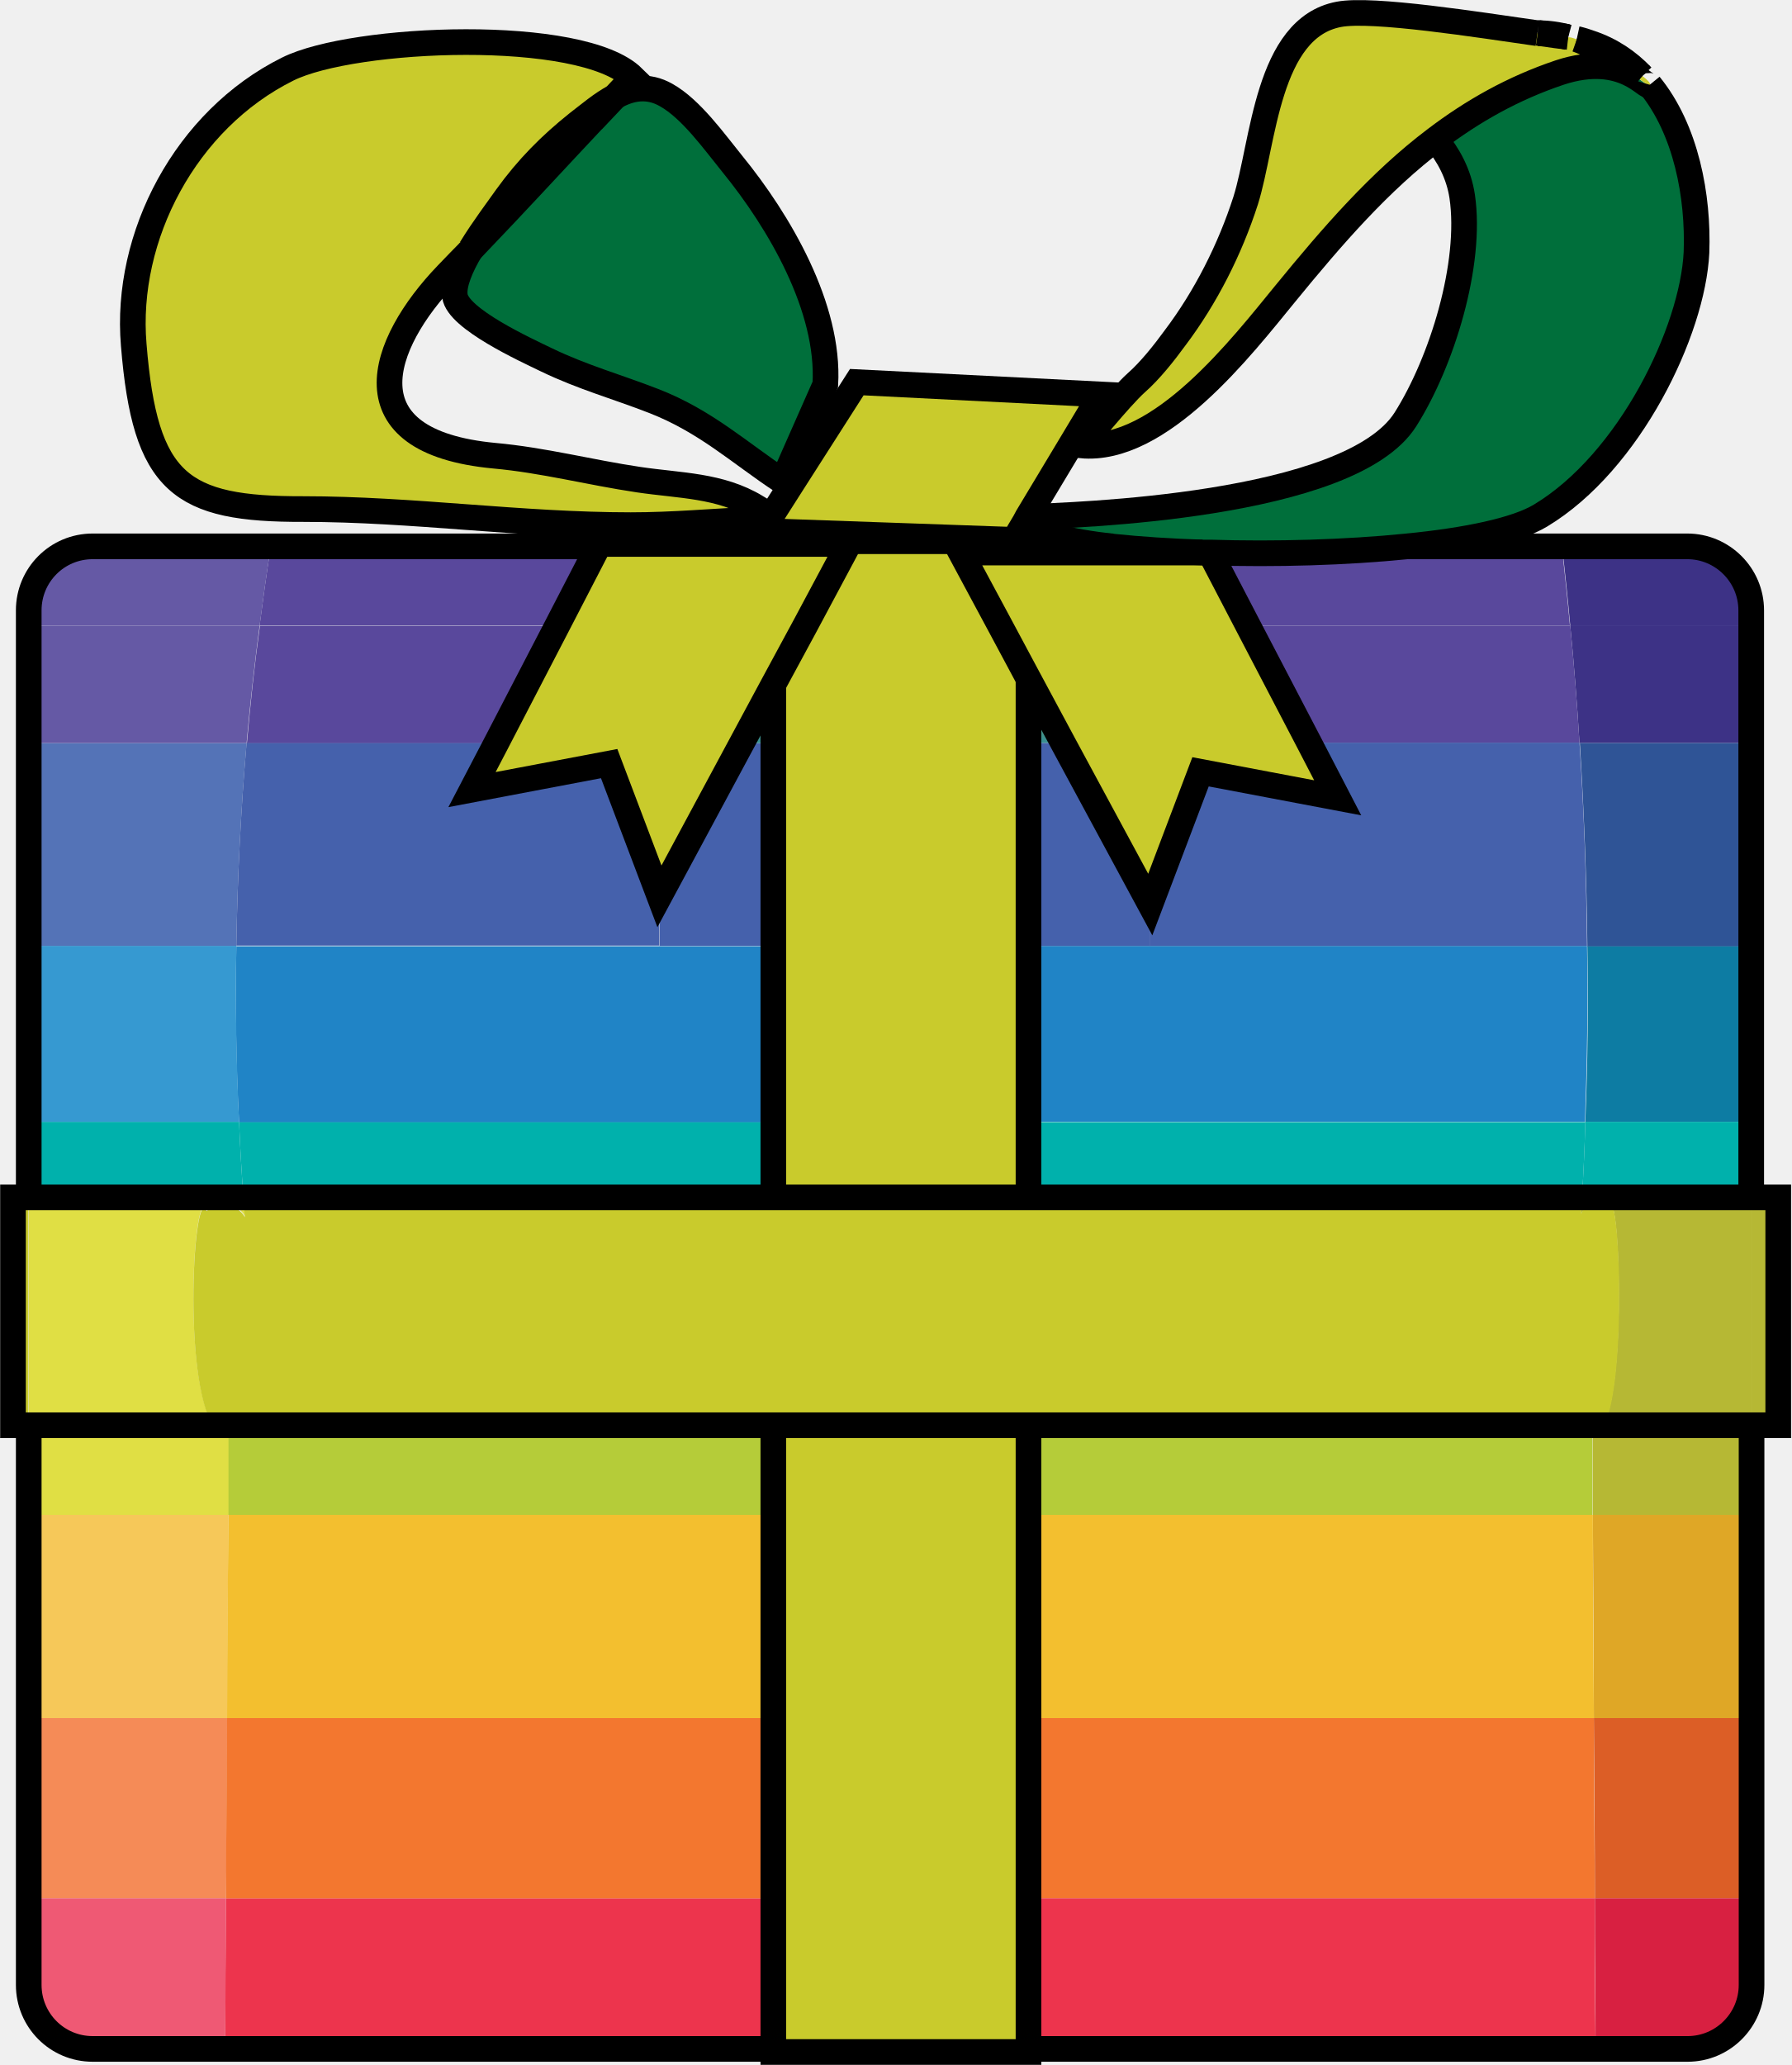
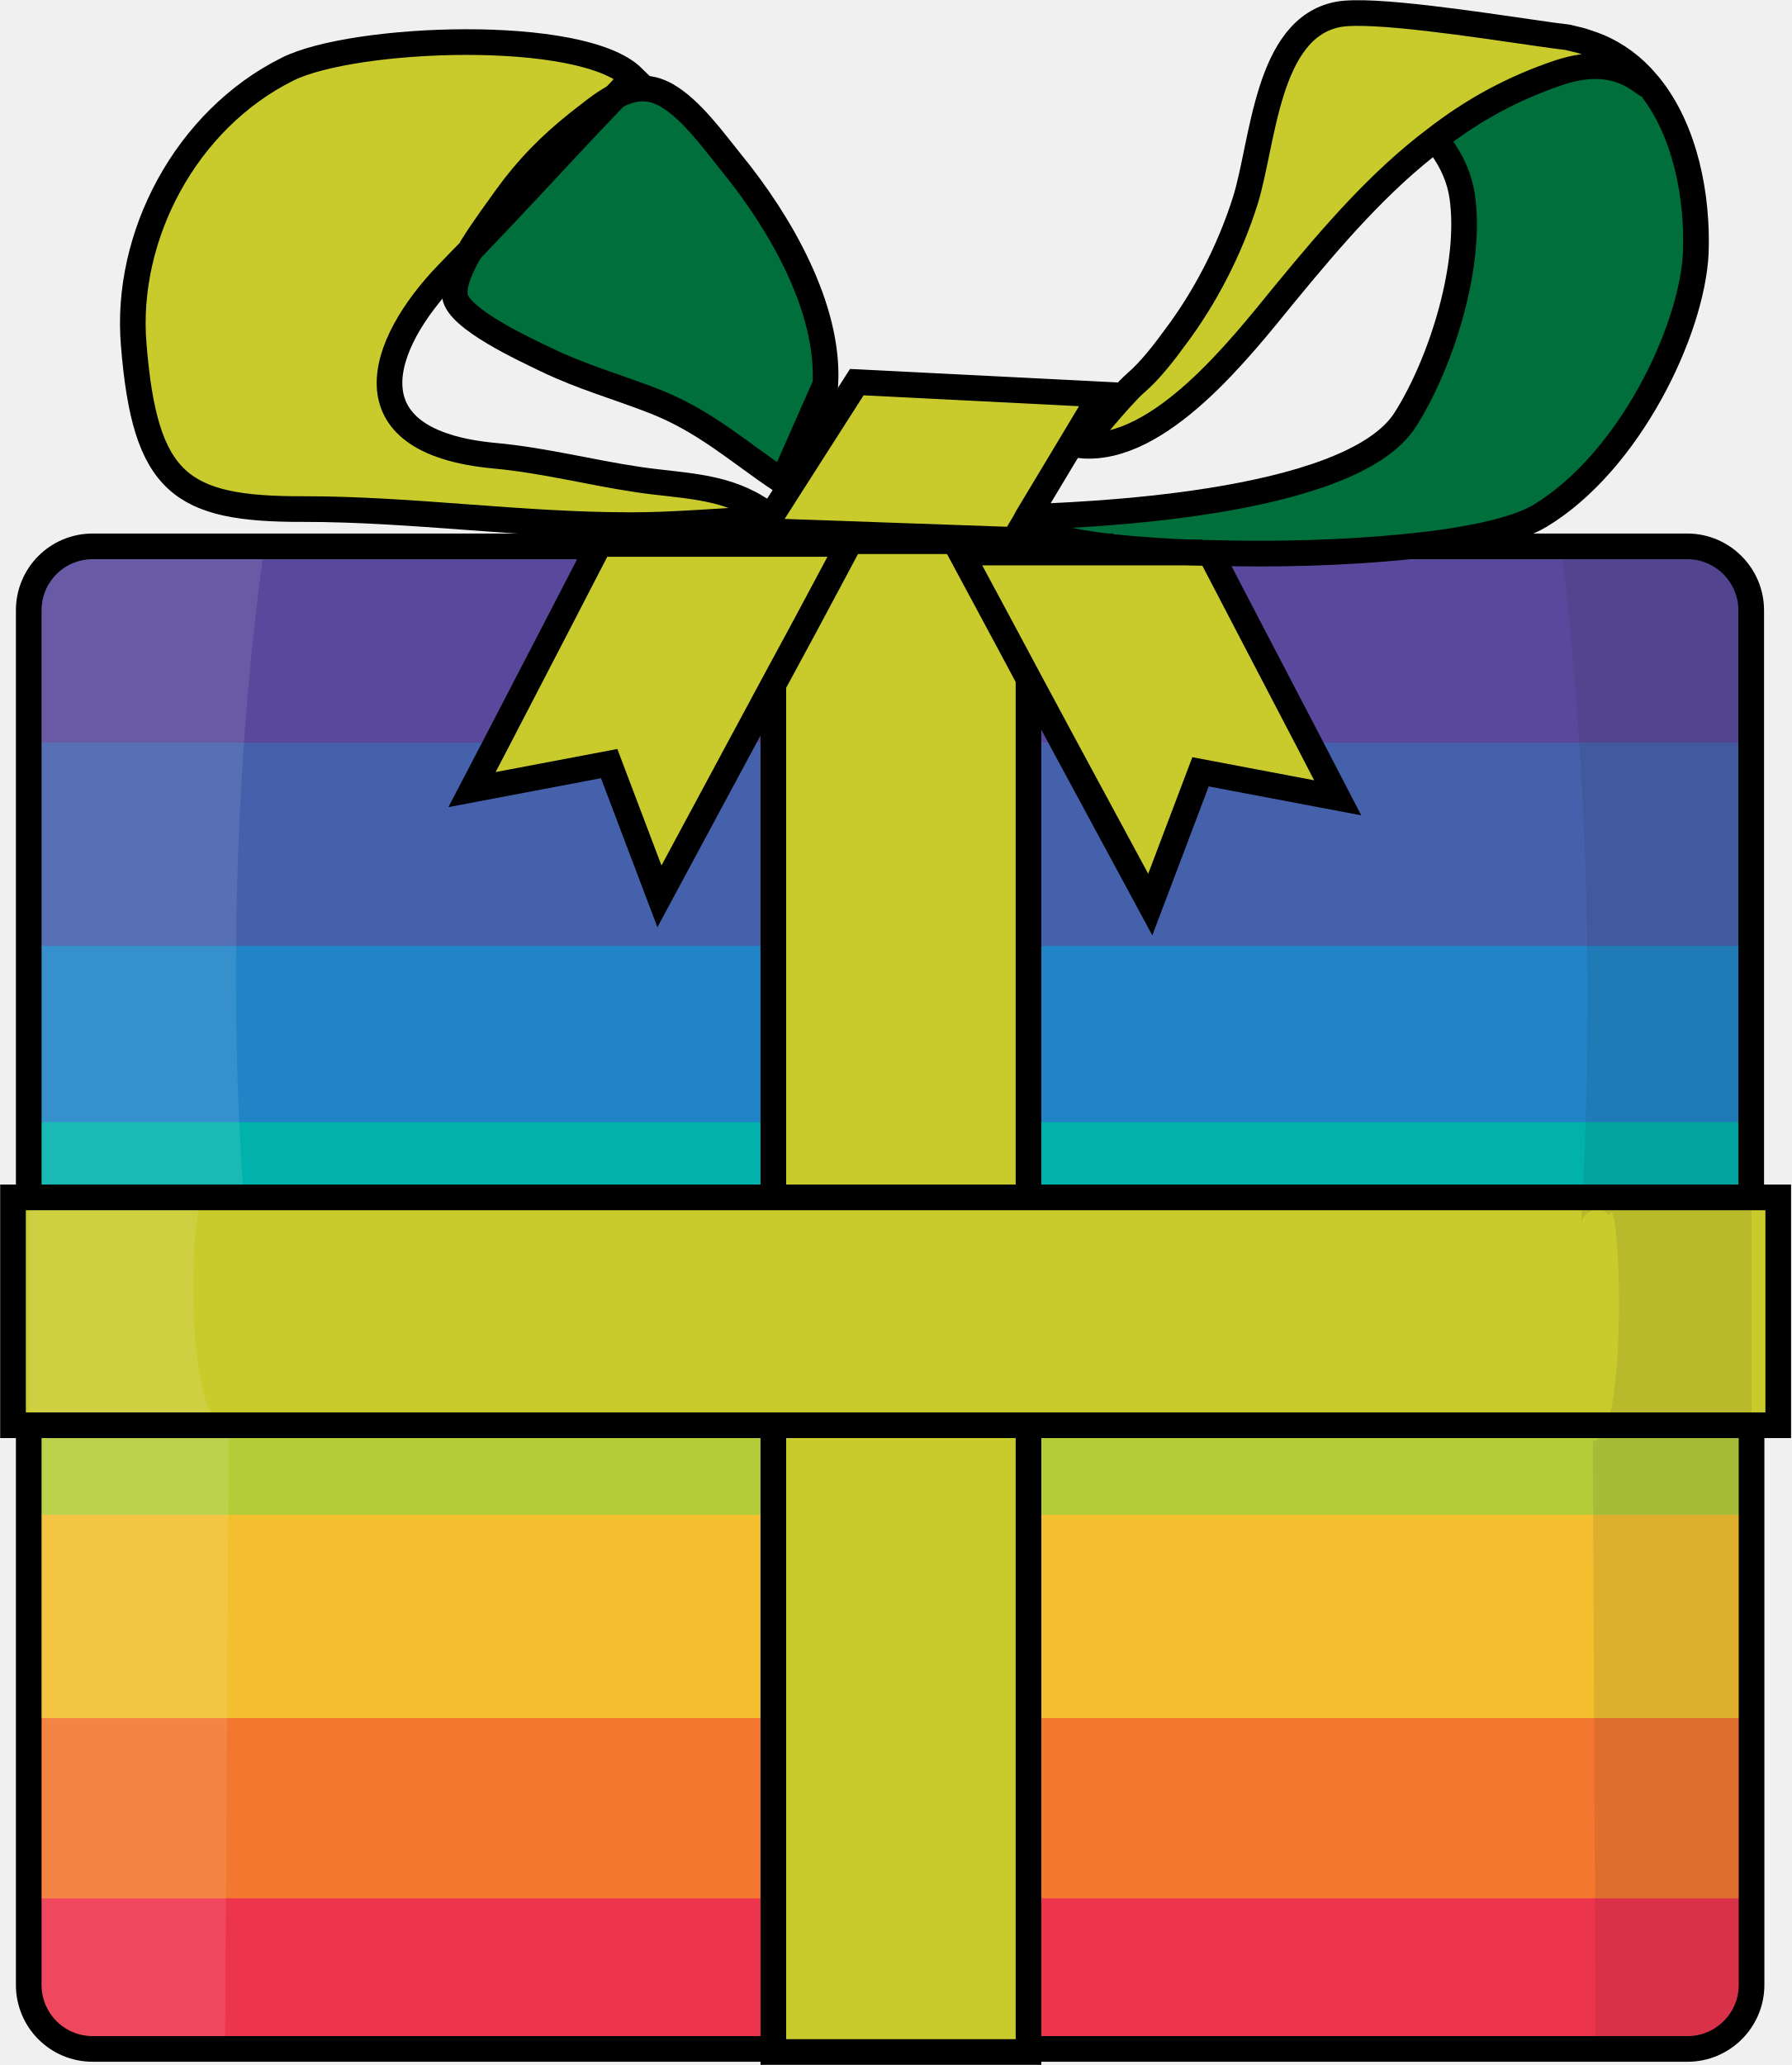
- <svg xmlns="http://www.w3.org/2000/svg" xmlns:xlink="http://www.w3.org/1999/xlink" id="a" width="52.37" height="60.36" viewBox="0 0 52.37 60.36">
+ <svg xmlns="http://www.w3.org/2000/svg" id="Layer_1" width="52.37" height="60.36" viewBox="0 0 52.37 60.36">
  <defs>
-     <style>.e{fill:none;stroke:#000;stroke-width:.75px;}.f{fill:#f58b57;}.f,.g,.h,.i,.j,.k,.l,.m,.n,.o,.p,.q,.r,.s,.t,.u,.v,.w,.x,.y,.z,.aa,.ab,.ac,.ad,.ae,.af{stroke-width:0px;}.g{fill:#5473b7;}.h{fill:#4561ac;}.i{fill:#59489c;}.j{fill:#3699d1;}.k{fill:#3d3286;}.l{fill:#2f5496;}.m{fill:#0d7ca3;}.n{fill:#2084c6;}.o{fill:#c9cb2c;}.p{fill:#e0df44;}.q{fill:#dfa726;}.r{fill:#d82041;}.s{fill:#dc5e26;}.t{fill:#b5cc39;}.u{fill:#b6b834;}.v{fill:#6559a5;}.w{fill:#ef5974;}.x{fill:#f3772f;}.y{fill:#f3bf2f;}.z{fill:#ed344d;}.aa{fill:#f6c859;}.ab{fill:#00b1ac;}.ac{fill:#006f3b;}.ad{fill:url(#b);}.ae{fill:url(#c);}.af{fill:url(#d);}</style>
-     <linearGradient id="b" x1="22.15" y1="45.9" x2="22.15" y2="17.38" gradientUnits="userSpaceOnUse">
+     <style>.cls-1{fill:url(#linear-gradient);}.cls-1,.cls-2,.cls-3,.cls-4,.cls-5,.cls-6,.cls-7,.cls-8,.cls-9,.cls-10,.cls-11,.cls-12,.cls-13{stroke-width:0px;}.cls-2{fill:#231f20;}.cls-2,.cls-3{opacity:.1;}.cls-3{fill:#fff;}.cls-14{fill:none;stroke:#000;stroke-width:.75px;}.cls-4{fill:#4561ac;}.cls-5{fill:#59489c;}.cls-6{fill:#2084c6;}.cls-7{fill:#c9cb2c;}.cls-8{fill:#b5cc39;}.cls-9{fill:#f3772f;}.cls-10{fill:#f3bf2f;}.cls-11{fill:#ed344d;}.cls-12{fill:#00b1ac;}.cls-13{fill:#006f3b;}</style>
+     <linearGradient id="linear-gradient" x1="32.62" y1="59.88" x2="32.62" y2="15.97" gradientUnits="userSpaceOnUse">
      <stop offset="0" stop-color="#ec1c24" />
      <stop offset=".01" stop-color="#ed2e23" />
      <stop offset=".04" stop-color="#f05221" />
      <stop offset=".07" stop-color="#f26e1f" />
      <stop offset=".1" stop-color="#f4821e" />
      <stop offset=".13" stop-color="#f58e1e" />
      <stop offset=".16" stop-color="#f6921e" />
      <stop offset=".31" stop-color="#ffc10e" />
      <stop offset=".34" stop-color="#f0c114" />
      <stop offset=".4" stop-color="#c8c224" />
      <stop offset=".48" stop-color="#8bc53f" />
      <stop offset=".63" stop-color="#00adee" />
      <stop offset=".74" stop-color="#0083ca" />
      <stop offset=".81" stop-color="#0071bb" />
      <stop offset=".82" stop-color="#137bad" />
      <stop offset=".87" stop-color="#539c7e" />
      <stop offset=".91" stop-color="#86b75a" />
      <stop offset=".95" stop-color="#aaca3f" />
      <stop offset=".98" stop-color="#c0d52f" />
      <stop offset="1" stop-color="#c9da2a" />
    </linearGradient>
-     <linearGradient id="c" x1="30.58" y1="46.72" x2="30.58" y2="17.24" xlink:href="#b" />
-     <linearGradient id="d" x1="32.62" y1="59.88" x2="32.62" y2="15.97" xlink:href="#b" />
  </defs>
-   <path class="i" d="m7.91,15.97h9.58l-1.2,2.31H7.59c.1-.76.2-1.5.32-2.26v-.06Z" />
-   <path class="ab" d="m7.12,35c-.06-.74-.1-1.47-.13-2.21h15.62v2.21H7.12Z" />
-   <path class="g" d="m1.13,21.72h6.08c-.17,1.98-.27,3.96-.3,5.94H.84v-5.94h.29Z" />
-   <path class="m" d="m51.21,27.65v5.14h-4.86c.07-1.71.09-3.43.06-5.14h4.8Z" />
-   <polygon class="h" points="22.61 21.72 22.61 27.65 19.28 27.65 19.28 26.2 21.69 21.72 22.61 21.72" />
-   <path class="k" d="m46.18,21.72c-.07-1.15-.16-2.3-.27-3.43h5.3v3.43h-5.03Z" />
-   <path class="t" d="m30.07,41.66h16.8c-.09.15-.19.24-.31.23,0,.79,0,1.6,0,2.39h-16.5v-2.62Z" />
-   <rect class="u" x="51.21" y="35" width=".78" height="6.65" />
-   <path class="l" d="m51.21,21.72v5.94h-4.8c-.02-1.99-.1-3.96-.22-5.94h5.03Z" />
-   <path class="ab" d="m.84,35v-2.21h6.15c.03.74.07,1.47.13,2.21H.84Z" />
-   <path class="p" d="m6.24,41.66c.12.2.27.31.46.3,0,.77,0,1.55,0,2.32H.84v-2.62h5.4Z" />
-   <path class="ac" d="m13.3,8.65c-.05-.34.17-.85.47-1.36h0c1.71-1.79,1.71-1.82,4.19-4.46.46-.26.97-.36,1.51-.05.73.41,1.4,1.37,1.93,2.01,1.38,1.69,2.85,4.2,2.72,6.45l-1.25,2.83c-1.27-.84-2.25-1.76-3.77-2.35-1.08-.42-2.07-.69-3.13-1.2-.62-.3-2.6-1.2-2.68-1.87Z" />
-   <path class="q" d="m51.21,50.22h-4.61c0-1.98-.02-3.95-.03-5.94h4.64v5.94Z" />
-   <path class="ac" d="m45.85,1.08c-.18-.02-.49-.06-.89-.12.3,0,.59.04.89.12Z" />
-   <path class="y" d="m46.57,44.28c0,1.99.02,3.96.03,5.94h-16.52v-5.94h16.5Z" />
-   <path class="u" d="m46.87,41.66c.71-1.25.46-7.24.17-6.35-.23-.3-.67-.2-.81.18,0-.16.02-.32.02-.48h4.96v6.65h-4.34Z" />
-   <path class="k" d="m45.91,18.29c-.07-.77-.15-1.55-.24-2.31h3.67c1.03,0,1.87.84,1.87,1.87v.45h-5.3Z" />
-   <path class="p" d="m.84,35h6.28c0,.18.02.37.04.55-.21-.39-.8-.48-1.12-.18-.37-.86-.72,4.89.2,6.29H.84v-6.65Z" />
-   <path class="s" d="m46.63,55.49c0-1.75-.02-3.51-.03-5.27h4.61v5.27h-4.58Z" />
-   <path class="i" d="m46.18,21.72h-7.9l-1.78-3.43h9.41c.11,1.13.2,2.28.27,3.43Z" />
-   <path class="h" d="m6.91,27.65c.03-1.98.13-3.96.3-5.94h7.29l-.71,1.37,4.01-.77,1.47,3.88v1.45H6.91Z" />
-   <path class="n" d="m46.4,27.65c.03,1.71,0,3.43-.06,5.14h-16.27v-5.14h16.33Z" />
-   <path class="ac" d="m41.13,15.97c-1.78.18-3.86.24-5.75.18h0s-.22,0-.22,0c-.95-.03-1.84-.09-2.61-.17h8.58Z" />
-   <path class="t" d="m6.69,41.96c-.18,0-.34-.1-.46-.3h16.38v2.62H6.68c0-.77,0-1.55,0-2.32Z" />
-   <path class="v" d="m.84,21.72v-3.43h6.75c-.15,1.14-.28,2.29-.38,3.43H.84Z" />
-   <path class="f" d="m6.64,50.22c0,1.76-.02,3.52-.03,5.27H.84v-5.27h5.8Z" />
-   <path class="x" d="m46.6,50.22c0,1.76.02,3.52.03,5.27h-16.55v-5.27h16.52Z" />
-   <path class="v" d="m.84,17.84c0-1.03.83-1.87,1.87-1.87h5.2v.06c-.12.76-.22,1.5-.32,2.26H.84v-.45Z" />
-   <polygon class="ad" points="22.61 20.01 22.61 21.72 21.69 21.72 22.61 20.01" />
-   <path class="n" d="m22.61,32.8H6.99c-.09-1.71-.11-3.43-.08-5.14h15.7v5.14Z" />
-   <path class="h" d="m39.11,23.32l-.83-1.61h7.9c.13,1.98.2,3.95.22,5.94h-12.78v-1.21l1.47-3.88,4.01.77Z" />
-   <path class="ac" d="m35.38,16.15h0c-.08,0-.15,0-.22,0h.22Z" />
-   <path class="ac" d="m30.04,15.11c1.28-.05,9.42-.28,11.05-2.85,1.07-1.69,1.95-4.55,1.66-6.52-.1-.66-.4-1.21-.79-1.68,1.08-.82,2.26-1.49,3.63-1.95,1.91-.63,2.58.56,2.64.36,1.07,1.31,1.43,3.26,1.37,4.9-.11,2.29-1.95,6.12-4.56,7.69-.71.43-2.17.73-3.9.9h-8.58c-1.35-.15-2.32-.4-2.6-.71l.09-.15Z" />
-   <polygon class="ae" points="30.07 21.72 30.07 19.84 31.08 21.72 30.07 21.72" />
-   <path class="r" d="m51.21,55.49v2.53c0,1.03-.84,1.87-1.87,1.87h-2.69c0-1.46-.02-2.93-.02-4.4h4.58Z" />
-   <path class="z" d="m6.58,59.89c0-1.46.02-2.93.03-4.4h16v4.4H6.58Z" />
-   <path class="i" d="m7.59,18.29h8.7l-1.78,3.43h-7.29c.1-1.14.22-2.29.38-3.43Z" />
-   <path class="aa" d="m.84,44.28h5.84c-.02,1.99-.03,3.96-.04,5.94H.84v-5.94Z" />
-   <path class="ab" d="m51.21,35h-4.96c.05-.74.08-1.47.1-2.21h4.86v2.21Z" />
-   <path class="x" d="m22.61,50.22v5.27H6.61c0-1.75.02-3.51.03-5.27h15.97Z" />
-   <path class="ac" d="m48.01,2.23c-.44-.35-1.4-.9-1.91-1.08.14.03.26.07.4.12.6.2,1.1.54,1.51.97Z" />
-   <path class="y" d="m22.61,44.28v5.94H6.64c0-1.98.02-3.95.04-5.94h15.93Z" />
-   <path class="ab" d="m46.35,32.8c-.02.74-.05,1.47-.1,2.21h-16.18v-2.21h16.27Z" />
-   <path class="w" d="m6.61,55.49c0,1.47-.02,2.93-.03,4.4h-3.87c-1.04,0-1.87-.84-1.87-1.87v-2.53h5.77Z" />
-   <path class="af" d="m30.07,16.15v-.17h2.48c.77.09,1.66.15,2.61.17h-5.09Z" />
-   <path class="z" d="m46.63,55.49c0,1.47,0,2.93.02,4.4h-16.57v-4.4h16.55Z" />
-   <path class="i" d="m35.38,16.16c1.89.06,3.97,0,5.75-.18h4.53c.09.77.17,1.54.24,2.31h-9.41l-1.11-2.13Z" />
-   <path class="u" d="m46.56,41.89c.12,0,.22-.08.31-.23h4.34v2.62h-4.64c0-.79,0-1.6,0-2.39Z" />
-   <polygon class="h" points="31.08 21.72 33.63 26.44 33.63 27.65 30.07 27.65 30.07 21.72 31.08 21.72" />
-   <path class="o" d="m18.43,15.35c1.23,0,2.43-.11,3.67-.17.03-.12.03-.24,0-.36-1.06-.64-2.23-.62-3.44-.8-1.42-.21-2.78-.57-4.22-.7-4.36-.41-3.34-3.26-1.38-5.3.26-.27.49-.51.71-.73h0c1.71-1.79,1.71-1.82,4.19-4.46.17-.18.35-.37.54-.57-1.5-1.48-8.18-1.21-10.1-.25-2.98,1.48-4.77,4.89-4.5,8.06.33,4.07,1.37,4.81,4.96,4.8,3.2,0,6.34.47,9.57.47Z" />
-   <path class="o" d="m48.01,2.23c-.44-.35-1.4-.9-1.91-1.08-.1-.03-.16-.06-.22-.06h-.03c-.18-.02-.49-.06-.89-.12h0c-1.69-.24-4.83-.74-5.81-.55-2.1.4-2.19,3.75-2.72,5.44-.46,1.43-1.17,2.83-2.06,4.01-.32.44-.74.97-1.14,1.32-.47.42-1.61,1.83-1.61,1.83,2.31.22,4.7-2.89,5.97-4.44,1.39-1.7,2.76-3.28,4.39-4.51,1.08-.82,2.26-1.49,3.63-1.95,1.91-.63,2.58.56,2.64.36h0c0-.06-.09-.15-.22-.25Z" />
-   <rect class="o" x=".37" y="35" width=".46" height="6.65" />
-   <path class="o" d="m47.04,35.3c-.23-.3-.67-.2-.81.18,0-.16.02-.32.02-.48h-16.18v-15.17l1.01,1.88,2.55,4.73,1.47-3.88,4.01.77-.83-1.61-1.78-3.43-1.11-2.13c-.08,0-.15,0-.22,0h-5.09v-.33h-7.46v.09h-5.09l-.04.07-1.2,2.32-1.78,3.43-.71,1.37,4.01-.77,1.47,3.88,2.41-4.48.92-1.7v14.99H7.12c0,.18.02.37.04.55-.21-.39-.8-.48-1.12-.18-.37-.86-.72,4.89.2,6.29h16.38v18.33h7.46v-18.33h16.8c.71-1.25.46-7.24.17-6.35Z" />
-   <polygon class="o" points="29.96 15.26 30.04 15.11 31.38 12.88 32.19 11.53 25.05 11.17 23.1 14.22 22.38 15.35 22.28 15.52 29.65 15.78 29.96 15.26" />
-   <path class="j" d="m6.91,27.65c-.03,1.71,0,3.43.08,5.14H.84v-5.14h6.07Z" />
-   <path class="e" d="m51.21,41.66v16.36c0,1.03-.84,1.87-1.87,1.87h-19.27" />
-   <path class="e" d="m41.13,15.97h8.2c1.03,0,1.87.84,1.87,1.87v17.16" />
-   <line class="e" x1="30.07" y1="15.97" x2="32.55" y2="15.97" />
-   <path class="e" d="m.84,35v-17.16c0-1.03.83-1.87,1.87-1.87h14.78" />
-   <path class="e" d="m22.61,59.89H2.71c-1.04,0-1.87-.84-1.87-1.87v-16.36" />
-   <polyline class="e" points="30.07 41.66 30.07 44.28 30.07 50.22 30.07 55.49 30.07 59.89 30.07 59.98 22.61 59.98 22.61 59.89 22.61 55.49 22.61 50.22 22.61 44.28 22.61 41.66" />
-   <polyline class="e" points="30.07 19.84 30.07 21.72 30.07 27.65 30.07 32.8 30.07 35" />
-   <polyline class="e" points="22.61 15.9 22.61 15.82 30.07 15.82 30.07 15.97 30.07 16.15" />
-   <polyline class="e" points="22.61 35 22.61 32.8 22.61 27.65 22.61 21.72 22.61 20.01" />
-   <polygon class="e" points="51.21 35 51.99 35 51.99 41.66 51.21 41.66 46.87 41.66 30.07 41.66 22.61 41.66 6.24 41.66 .84 41.66 .38 41.66 .38 35 .84 35 7.12 35 22.61 35 30.07 35 46.25 35 51.21 35" />
-   <polyline class="e" points="35.38 16.16 36.49 18.29 38.28 21.72 39.11 23.32 35.1 22.56 33.63 26.44 31.08 21.72 30.07 19.84 29.24 18.29 28.09 16.15 30.07 16.15 35.16 16.15" />
-   <path class="e" d="m48.23,2.48c1.07,1.31,1.43,3.26,1.37,4.9-.11,2.29-1.95,6.12-4.56,7.69-.71.43-2.17.73-3.9.9-1.78.18-3.86.24-5.75.18-.08,0-.15,0-.22,0-.95-.03-1.84-.09-2.61-.17-1.35-.15-2.32-.4-2.6-.71" />
-   <path class="e" d="m46.1,1.14c.14.03.26.07.4.12.6.2,1.1.54,1.51.97" />
-   <path class="e" d="m44.96.97c.3,0,.59.04.89.12" />
-   <path class="e" d="m30.04,15.11c1.28-.05,9.42-.28,11.05-2.85,1.07-1.69,1.95-4.55,1.66-6.52-.1-.66-.4-1.21-.79-1.68" />
-   <path class="e" d="m44.95.97c-1.69-.24-4.83-.74-5.81-.55-2.1.4-2.19,3.75-2.72,5.44-.46,1.43-1.17,2.83-2.06,4.01-.32.44-.74.97-1.14,1.32-.47.42-1.61,1.83-1.61,1.83,2.31.22,4.7-2.89,5.97-4.44,1.39-1.7,2.76-3.28,4.39-4.51,1.08-.82,2.26-1.49,3.63-1.95,1.91-.63,2.58.56,2.64.36" />
-   <path class="e" d="m45.85,1.08c-.18-.02-.49-.06-.89-.12" />
-   <path class="e" d="m48.01,2.23c-.44-.35-1.4-.9-1.91-1.08" />
-   <polygon class="e" points="29.96 15.26 29.65 15.78 22.28 15.52 22.38 15.35 23.1 14.22 25.05 11.17 32.19 11.53 31.38 12.88 30.04 15.11 29.96 15.26" />
-   <path class="e" d="m13.77,7.29c-.3.5-.52,1.02-.47,1.36.09.67,2.06,1.57,2.68,1.87,1.06.51,2.05.78,3.13,1.2,1.52.59,2.5,1.51,3.77,2.35l1.25-2.83c.13-2.25-1.35-4.77-2.72-6.45-.52-.64-1.2-1.6-1.93-2.01-.54-.31-1.05-.21-1.51.05-.38.2-.74.51-1.08.77-.79.63-1.46,1.3-2.08,2.16-.23.33-.68.92-1.04,1.51" />
-   <path class="e" d="m17.97,2.84c.17-.18.35-.37.54-.57-1.5-1.48-8.18-1.21-10.1-.25-2.98,1.48-4.77,4.89-4.5,8.06.33,4.07,1.37,4.81,4.96,4.8,3.2,0,6.34.47,9.57.47,1.23,0,2.43-.11,3.67-.17.03-.12.03-.24,0-.36-1.06-.64-2.23-.62-3.44-.8-1.42-.21-2.78-.57-4.22-.7-4.36-.41-3.34-3.26-1.38-5.3.26-.27.49-.51.71-.73h0c1.71-1.79,1.71-1.82,4.19-4.46Z" />
-   <polygon class="e" points="14.51 21.72 13.8 23.08 17.81 22.32 19.28 26.2 21.69 21.72 22.61 20.01 23.54 18.29 24.78 15.97 24.82 15.9 22.61 15.9 17.53 15.9 17.49 15.97 16.29 18.29 14.51 21.72" />
+   <path class="cls-5" d="M49.34,15.97h-8.2c-1.78.2-3.86.27-5.75.2l1.11,2.37,1.78,3.81h12.93v-4.31c0-1.14-.84-2.08-1.87-2.08Z" />
+   <path class="cls-5" d="M2.71,15.97c-1.04,0-1.87.94-1.87,2.08v4.31h13.67l1.78-3.81,1.2-2.57H2.71Z" />
+   <polygon class="cls-4" points="46.18 21.71 38.28 21.71 39.11 23.51 35.1 22.66 33.63 27 31.08 21.71 30.07 21.71 30.07 28.36 33.63 28.36 46.4 28.36 51.21 28.36 51.21 21.71 46.18 21.71" />
+   <polygon class="cls-4" points="19.28 26.73 17.81 22.39 13.8 23.24 14.51 21.71 7.21 21.71 1.13 21.71 .84 21.71 .84 28.36 .87 28.36 6.91 28.36 19.28 28.36 22.61 28.36 22.61 21.71 21.69 21.71 19.28 26.73" />
+   <polygon class="cls-6" points="46.4 27.65 33.63 27.65 30.07 27.65 30.07 33.36 46.35 33.36 51.21 33.36 51.21 27.65 46.4 27.65" />
+   <polygon class="cls-6" points="6.91 27.65 .87 27.65 .84 27.65 .84 33.36 .87 33.36 6.99 33.36 22.61 33.36 22.61 27.65 19.28 27.65 6.91 27.65" />
+   <path class="cls-13" d="M13.3,8.65c-.05-.34.17-.85.47-1.36h0c1.71-1.79,1.71-1.82,4.19-4.46.46-.26.97-.36,1.51-.05.73.41,1.4,1.37,1.93,2.01,1.38,1.69,2.85,4.2,2.72,6.45l-1.25,2.83c-1.27-.84-2.25-1.76-3.77-2.35-1.08-.42-2.07-.69-3.13-1.2-.62-.3-2.6-1.2-2.68-1.87Z" />
+   <path class="cls-13" d="M45.85,1.08c-.18-.02-.49-.06-.89-.12.3,0,.59.04.89.12Z" />
+   <path class="cls-13" d="M41.13,15.97c-1.78.18-3.86.24-5.75.18h0s-.22,0-.22,0c-.95-.03-1.84-.09-2.61-.17h8.58Z" />
+   <polygon class="cls-8" points="46.87 41.66 30.07 41.66 30.07 45.28 46.57 45.28 51.21 45.28 51.21 41.66 46.87 41.66" />
+   <polygon class="cls-8" points=".84 41.66 .84 45.28 6.68 45.28 22.61 45.28 22.61 41.66 6.24 41.66 .84 41.66" />
+   <polygon class="cls-10" points="46.57 44.28 30.07 44.28 30.07 51.36 46.6 51.36 51.21 51.36 51.21 44.28 46.57 44.28" />
+   <polygon class="cls-10" points=".84 44.28 .84 51.36 6.64 51.36 22.61 51.36 22.61 44.28 6.68 44.28 .84 44.28" />
+   <polygon class="cls-9" points="46.6 50.22 30.07 50.22 30.07 56.36 46.63 56.36 51.21 56.36 51.21 50.22 46.6 50.22" />
+   <polygon class="cls-9" points=".84 50.22 .84 56.36 6.61 56.36 22.61 56.36 22.61 50.22 6.64 50.22 .84 50.22" />
+   <polygon class="cls-5" points="22.61 20.01 22.61 21.72 21.69 21.72 22.61 20.01" />
+   <path class="cls-13" d="M35.38,16.15h0c-.08,0-.15,0-.22,0h.22Z" />
+   <path class="cls-13" d="M30.04,15.11c1.28-.05,9.42-.28,11.05-2.85,1.07-1.69,1.95-4.55,1.66-6.52-.1-.66-.4-1.21-.79-1.68,1.08-.82,2.26-1.49,3.63-1.95,1.91-.63,2.58.56,2.64.36,1.07,1.31,1.43,3.26,1.37,4.9-.11,2.29-1.95,6.12-4.56,7.69-.71.43-2.17.73-3.9.9h-8.58c-1.35-.15-2.32-.4-2.6-.71l.09-.15Z" />
+   <polygon class="cls-5" points="30.07 21.72 30.07 19.84 31.08 21.72 30.07 21.72" />
+   <path class="cls-13" d="M48.01,2.23c-.44-.35-1.4-.9-1.91-1.08.14.03.26.07.4.12.6.2,1.1.54,1.51.97Z" />
+   <polygon class="cls-12" points=".87 32.8 .84 32.8 .84 35 7.12 35 22.61 35 22.61 32.8 6.99 32.8 .87 32.8" />
+   <polygon class="cls-12" points="46.35 32.8 30.07 32.8 30.07 35 46.25 35 51.21 35 51.21 32.8 46.35 32.8" />
+   <path class="cls-1" d="M30.07,16.15v-.17h2.48c.77.09,1.66.15,2.61.17h-5.09Z" />
+   <path class="cls-7" d="M18.43,15.35c1.23,0,2.43-.11,3.67-.17.03-.12.03-.24,0-.36-1.06-.64-2.23-.62-3.44-.8-1.42-.21-2.78-.57-4.22-.7-4.36-.41-3.34-3.26-1.38-5.3.26-.27.49-.51.71-.73h0c1.71-1.79,1.71-1.82,4.19-4.46.17-.18.35-.37.54-.57-1.5-1.48-8.18-1.21-10.1-.25-2.98,1.48-4.77,4.89-4.5,8.06.33,4.07,1.37,4.81,4.96,4.8,3.2,0,6.34.47,9.57.47Z" />
+   <path class="cls-7" d="M48.01,2.23c-.44-.35-1.4-.9-1.91-1.08-.1-.03-.16-.06-.22-.06h-.03c-.18-.02-.49-.06-.89-.12h0c-1.69-.24-4.83-.74-5.81-.55-2.1.4-2.19,3.75-2.72,5.44-.46,1.43-1.17,2.83-2.06,4.01-.32.44-.74.97-1.14,1.32-.47.42-1.61,1.83-1.61,1.83,2.31.22,4.7-2.89,5.97-4.44,1.39-1.7,2.76-3.28,4.39-4.51,1.08-.82,2.26-1.49,3.63-1.95,1.91-.63,2.58.56,2.64.36h0c0-.06-.09-.15-.22-.25Z" />
+   <polygon class="cls-7" points="29.96 15.26 30.04 15.11 31.38 12.88 32.19 11.53 25.05 11.17 23.1 14.22 22.38 15.35 22.28 15.52 29.65 15.78 29.96 15.26" />
+   <path class="cls-11" d="M46.63,55.49h-16.55v4.4h19.27c1.03,0,1.87-.84,1.87-1.87v-2.53h-4.58Z" />
+   <path class="cls-11" d="M.84,55.49v2.53c0,1.03.83,1.87,1.87,1.87h19.91v-4.4H.84Z" />
+   <path class="cls-7" d="M51.21,35h-21.14v-15.17l1.01,1.88,2.55,4.73,1.47-3.88,4.01.77-.83-1.61-1.78-3.43-1.11-2.13c-.08,0-.15,0-.22,0h-5.09v-.33h-7.46v.09h-5.09l-.04.07-1.2,2.32-1.78,3.43-.71,1.37,4.01-.77,1.47,3.88,2.41-4.48.92-1.7v14.99H.38v6.65h22.24v18.33h7.46v-18.33h21.92v-6.65h-.78Z" />
+   <path class="cls-2" d="M49.34,16.2h-3.67c.75,6.45.93,13.01.56,19.51.15-.38.59-.48.82-.18.31-.99.6,6.66-.48,6.59.03,6,.05,11.99.08,17.99h2.69c1.03,0,1.87-.84,1.87-1.87V18.06c0-1.03-.84-1.87-1.87-1.87Z" />
+   <path class="cls-3" d="M6.03,35.1c.32-.3.91-.2,1.12.18-.48-6.2-.28-13.36.62-19.59H2.71c-1.04,0-1.87.83-1.87,1.87v40.17c0,1.04.83,1.87,1.87,1.87h3.87c.04-5.98.07-11.94.11-17.92-1.47.08-1.08-7.57-.66-6.59Z" />
+   <path class="cls-14" d="M51.21,41.66v16.36c0,1.03-.84,1.87-1.87,1.87h-19.27" />
+   <path class="cls-14" d="M41.13,15.97h8.2c1.03,0,1.87.84,1.87,1.87v17.16" />
+   <line class="cls-14" x1="30.07" y1="15.97" x2="32.55" y2="15.97" />
+   <path class="cls-14" d="M.84,35v-17.16c0-1.03.83-1.87,1.87-1.87h14.78" />
+   <path class="cls-14" d="M22.61,59.89H2.71c-1.04,0-1.87-.84-1.87-1.87v-16.36" />
+   <polyline class="cls-14" points="30.07 41.66 30.07 44.28 30.07 50.22 30.07 55.49 30.07 59.89 30.07 59.98 22.61 59.98 22.61 59.89 22.61 55.49 22.61 50.22 22.61 44.28 22.61 41.66" />
+   <polyline class="cls-14" points="30.07 19.84 30.07 21.72 30.07 27.65 30.07 32.8 30.07 35" />
+   <polyline class="cls-14" points="22.61 15.9 22.61 15.82 30.07 15.82 30.07 15.97 30.07 16.15" />
+   <polyline class="cls-14" points="22.61 35 22.61 32.8 22.61 27.65 22.61 21.72 22.61 20.01" />
+   <polygon class="cls-14" points="51.21 35 51.99 35 51.99 41.66 51.21 41.66 46.87 41.66 30.07 41.66 22.61 41.66 6.24 41.66 .84 41.66 .38 41.66 .38 35 .84 35 7.12 35 22.61 35 30.07 35 46.25 35 51.21 35" />
+   <polyline class="cls-14" points="35.38 16.16 36.49 18.29 38.28 21.72 39.11 23.32 35.1 22.56 33.63 26.44 31.08 21.72 30.07 19.84 29.24 18.29 28.09 16.15 30.07 16.15 35.16 16.15" />
+   <path class="cls-14" d="M30.04,15.11c1.28-.05,9.42-.28,11.05-2.85,1.07-1.69,1.95-4.55,1.66-6.52-.1-.66-.4-1.21-.79-1.68" />
+   <path class="cls-14" d="M48.23,2.48c-.07.2-.74-.99-2.64-.36-1.38.46-2.56,1.12-3.63,1.95-1.63,1.23-3,2.82-4.39,4.51-1.27,1.55-3.66,4.66-5.97,4.44,0,0,1.13-1.41,1.61-1.83.41-.35.82-.88,1.14-1.32.89-1.18,1.61-2.58,2.06-4.01.53-1.7.62-5.05,2.72-5.44.98-.18,4.13.31,5.81.55h0c.4.06.71.1.89.12l.25.06c.14.03.26.07.4.12.6.2,1.1.54,1.51.97l.22.25c1.07,1.31,1.43,3.26,1.37,4.9-.11,2.29-1.95,6.12-4.56,7.69-.71.43-2.17.73-3.9.9-1.78.18-3.86.24-5.75.18-.08,0-.15,0-.22,0-.95-.03-1.84-.09-2.61-.17-1.35-.15-2.32-.4-2.6-.71" />
+   <polygon class="cls-14" points="29.96 15.26 29.65 15.78 22.28 15.52 22.38 15.35 23.1 14.22 25.05 11.17 32.19 11.53 31.38 12.88 30.04 15.11 29.96 15.26" />
+   <path class="cls-14" d="M13.77,7.29c-.3.5-.52,1.02-.47,1.36.09.67,2.06,1.57,2.68,1.87,1.06.51,2.05.78,3.13,1.2,1.52.59,2.5,1.51,3.77,2.35l1.25-2.83c.13-2.25-1.35-4.77-2.72-6.45-.52-.64-1.2-1.6-1.93-2.01-.54-.31-1.05-.21-1.51.05-.38.2-.74.51-1.08.77-.79.63-1.46,1.3-2.08,2.16-.23.33-.68.92-1.04,1.51" />
+   <path class="cls-14" d="M17.97,2.84c.17-.18.35-.37.54-.57-1.5-1.48-8.18-1.21-10.1-.25-2.98,1.48-4.77,4.89-4.5,8.06.33,4.07,1.37,4.81,4.96,4.8,3.2,0,6.34.47,9.57.47,1.23,0,2.43-.11,3.67-.17.03-.12.03-.24,0-.36-1.06-.64-2.23-.62-3.44-.8-1.42-.21-2.78-.57-4.22-.7-4.36-.41-3.34-3.26-1.38-5.3.26-.27.49-.51.71-.73h0c1.71-1.79,1.71-1.82,4.19-4.46Z" />
+   <polygon class="cls-14" points="14.51 21.72 13.8 23.08 17.81 22.32 19.28 26.2 21.69 21.72 22.61 20.01 23.54 18.29 24.78 15.97 24.82 15.9 22.61 15.9 17.53 15.9 17.49 15.97 16.29 18.29 14.51 21.72" />
</svg>
